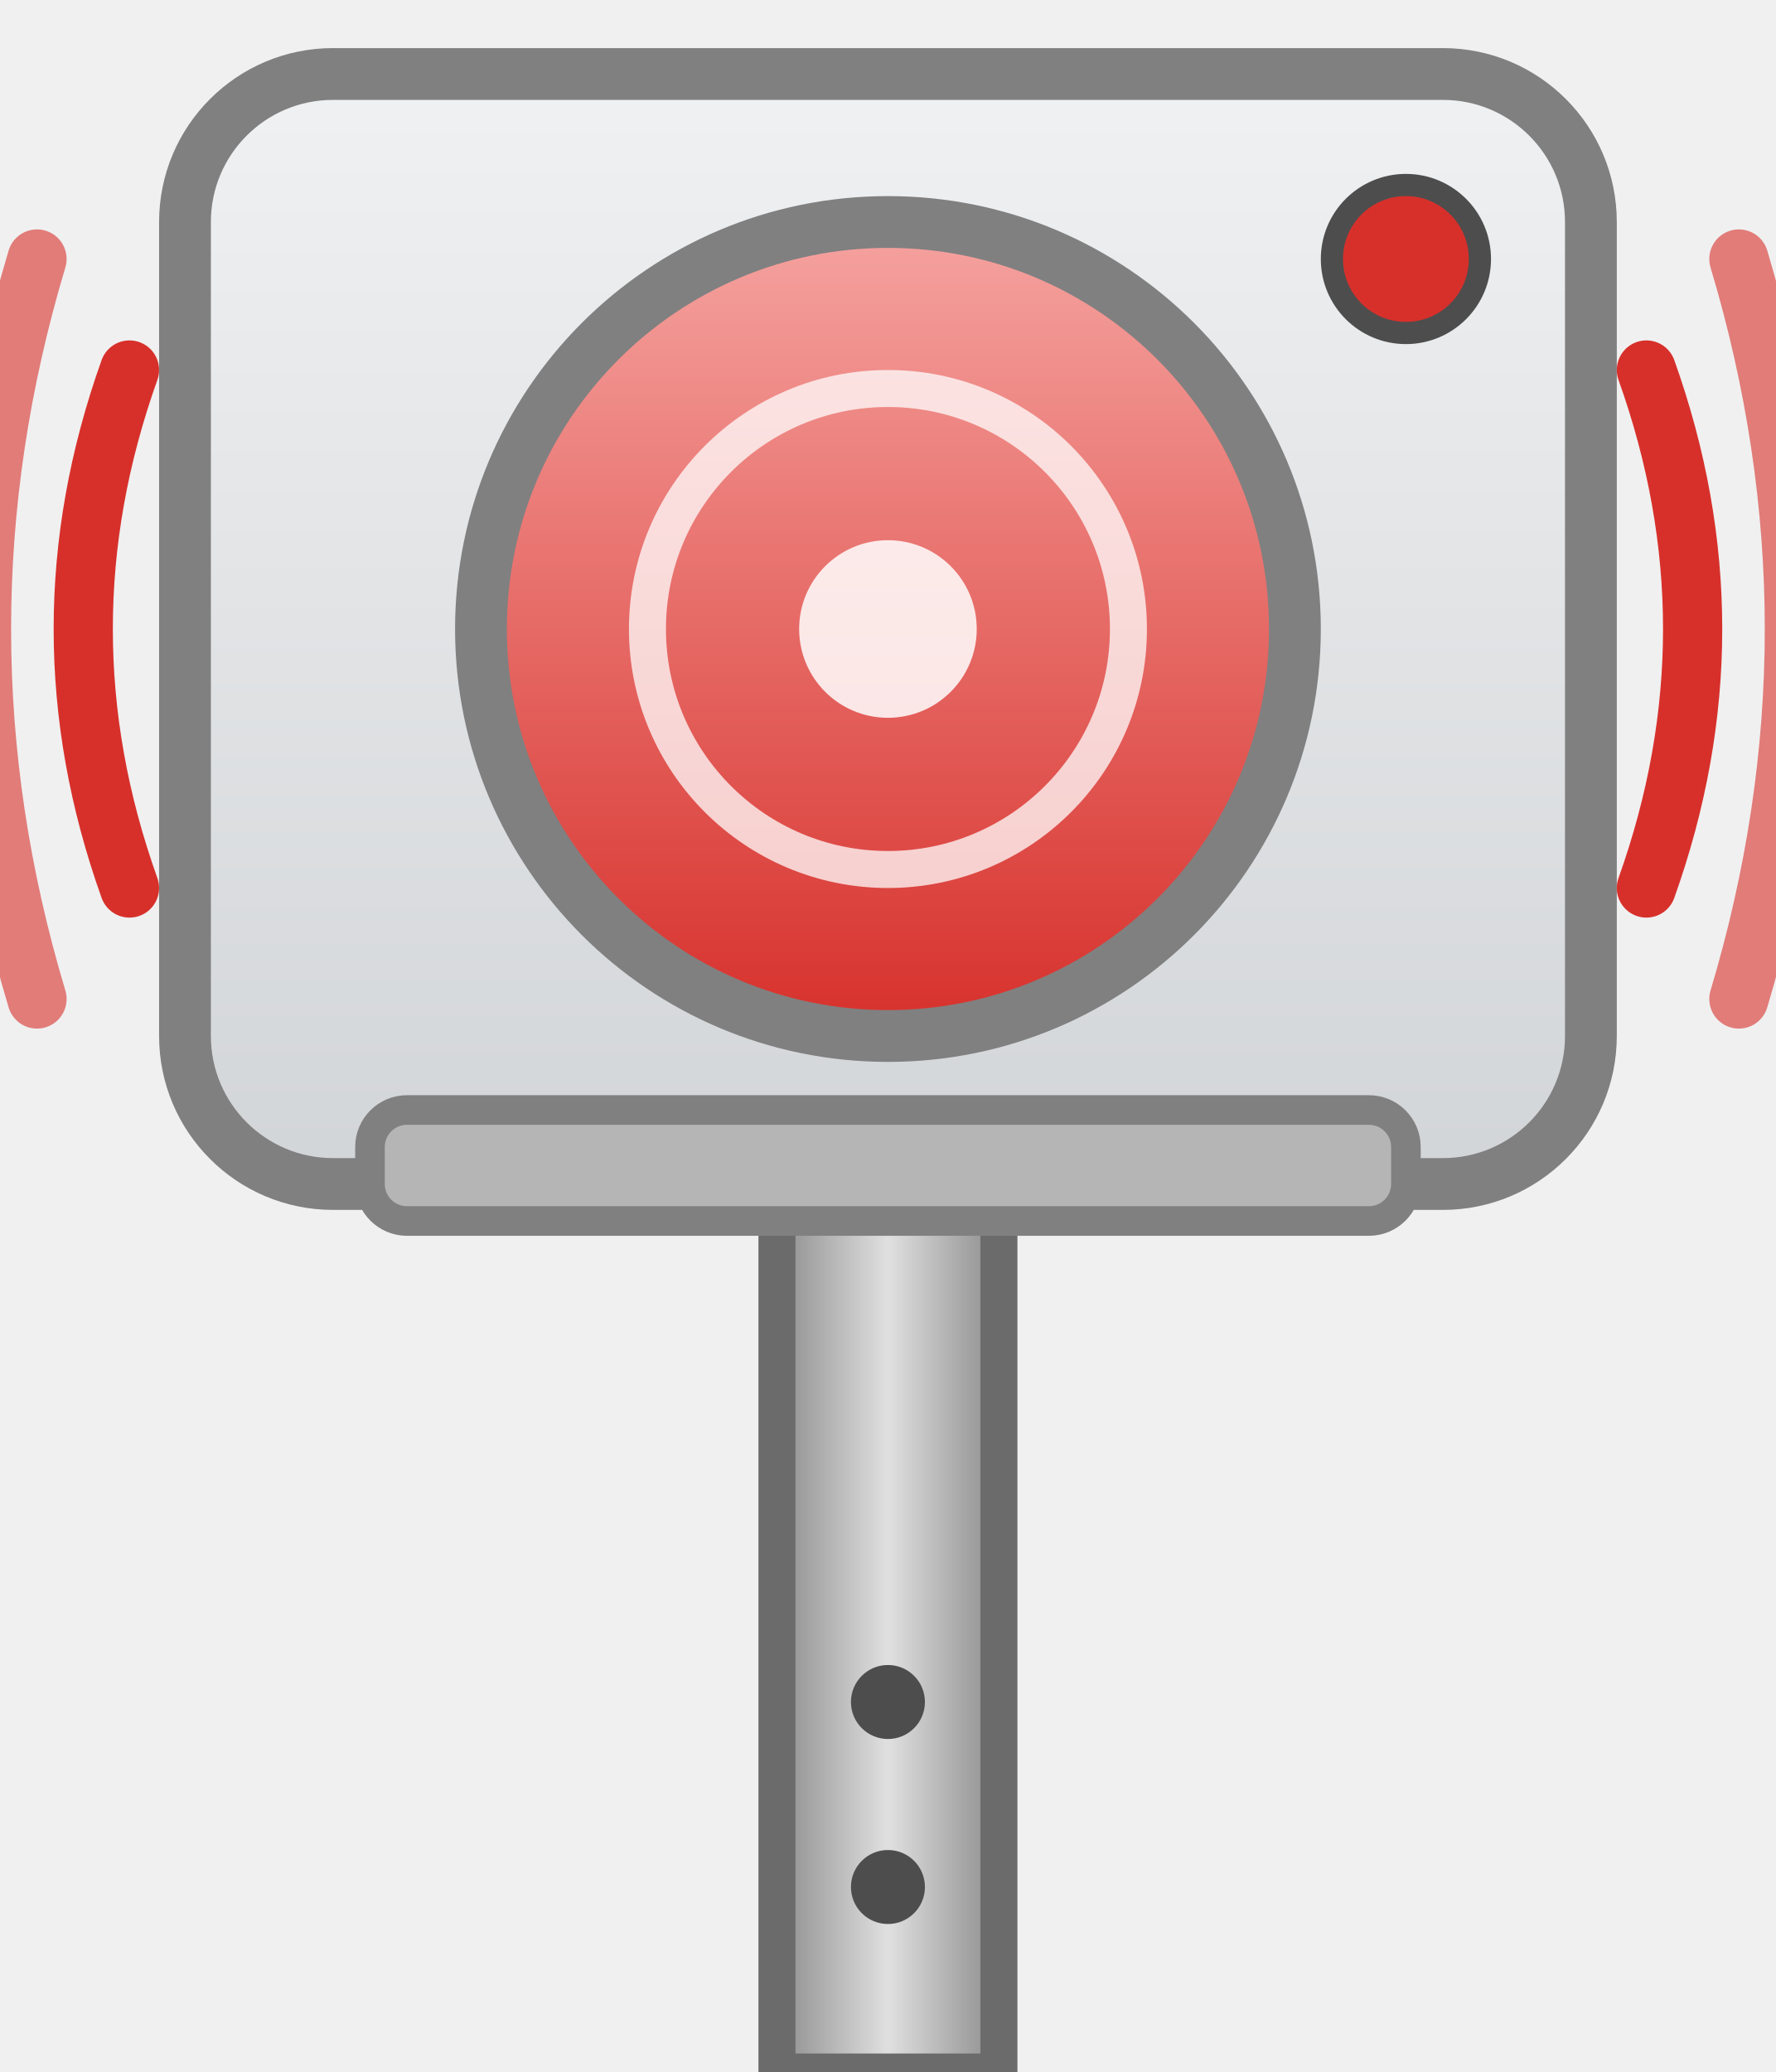
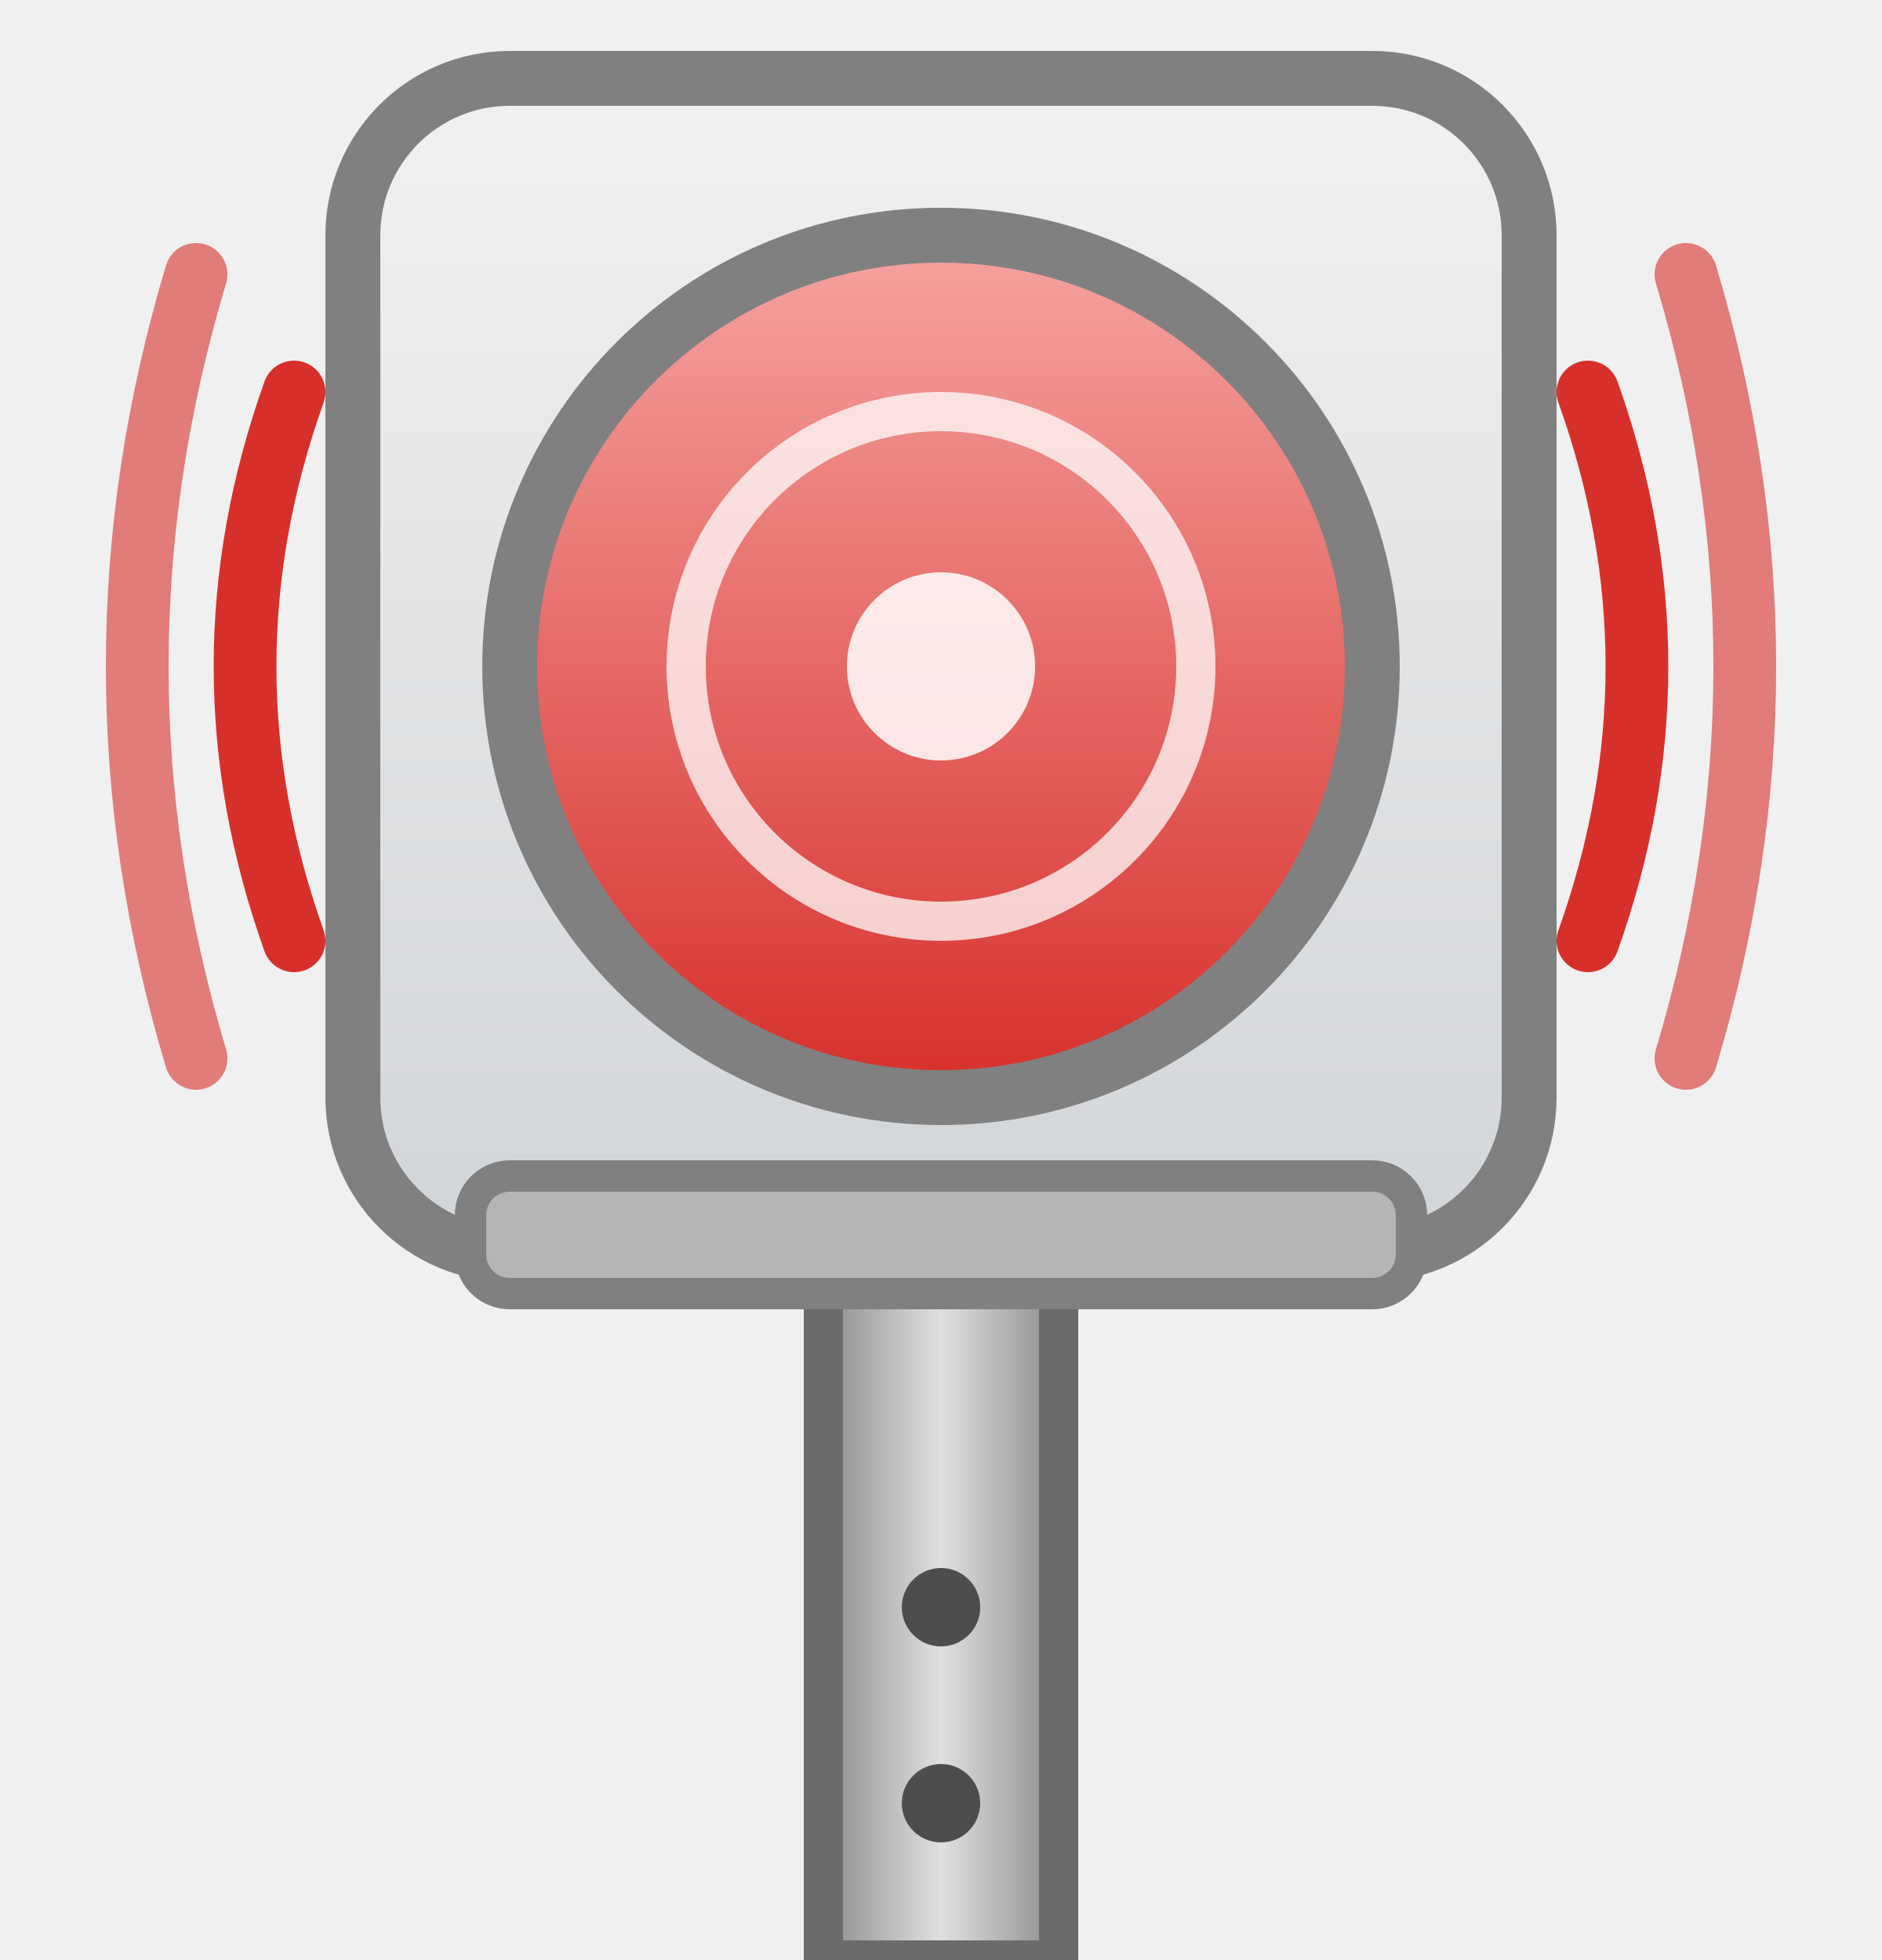
- <svg xmlns="http://www.w3.org/2000/svg" width="48" height="56" viewBox="0 0 48 56" role="img">
+ <svg xmlns="http://www.w3.org/2000/svg" width="48" height="50" viewBox="0 0 48 50" role="img">
  <defs>
    <linearGradient id="gG" x1="0" y1="0" x2="0" y2="1">
      <stop offset="0" stop-color="#F0F1F2" />
      <stop offset="1" stop-color="#D2D5D8" />
    </linearGradient>
    <linearGradient id="gR" x1="0" y1="0" x2="1" y2="0">
      <stop offset="0" stop-color="#8C8C8C" />
      <stop offset="0.5" stop-color="#E0E0E0" />
      <stop offset="1" stop-color="#8C8C8C" />
    </linearGradient>
    <linearGradient id="gK" x1="0" y1="0" x2="0" y2="1">
      <stop offset="0" stop-color="#F5A3A0" />
      <stop offset="1" stop-color="#D7302B" />
    </linearGradient>
  </defs>
-   <rect x="21" y="30" width="6" height="26" fill="url(#gR)" stroke="#6B6B6B" stroke-width="1" />
+   <rect x="21" y="30" width="6" height="20" fill="url(#gR)" stroke="#6B6B6B" stroke-width="1" />
  <g fill="#4D4D4D">
+     <circle cx="24" cy="41" r="1" />
    <circle cx="24" cy="46" r="1" />
-     <circle cx="24" cy="51" r="1" />
  </g>
-   <rect x="5" y="2" width="38" height="30" rx="4" fill="url(#gG)" stroke="#808080" stroke-width="1.4" />
-   <rect x="10" y="30" width="28" height="3" rx="1" fill="#B5B5B5" stroke="#808080" stroke-width="0.8" />
+   <rect x="9" y="2" width="30" height="30" rx="4" fill="url(#gG)" stroke="#808080" stroke-width="1.4" />
+   <rect x="12" y="30" width="24" height="3" rx="1" fill="#B5B5B5" stroke="#808080" stroke-width="0.8" />
  <g>
    <animate attributeName="opacity" values="1;0.45;1" keyTimes="0;0.5;1" calcMode="spline" keySplines="0.45 0 0.55 1;0.45 0 0.55 1" dur="0.6s" repeatCount="indefinite" />
    <circle cx="24" cy="17" r="11" fill="url(#gK)" />
  </g>
  <circle cx="24" cy="17" r="11" fill="none" stroke="#808080" stroke-width="1.4" />
  <circle cx="24" cy="17" r="6.5" fill="none" stroke="#FFFFFF" stroke-opacity="0.75" stroke-width="1" />
  <circle cx="24" cy="17" r="2.4" fill="#FFFFFF" fill-opacity="0.85" />
-   <circle cx="38" cy="7" r="2" fill="#D7302B" stroke="#4D4D4D" stroke-width="0.6">
-     <animate attributeName="opacity" values="1;0.15" dur="0.5s" calcMode="discrete" repeatCount="indefinite" />
-   </circle>
  <g opacity="0">
    <animate attributeName="opacity" values="0;0.95;0" dur="1.5s" begin="0s" repeatCount="indefinite" />
    <animateTransform attributeName="transform" type="translate" values="0 4;0 -4" dur="1.5s" begin="0s" repeatCount="indefinite" />
    <path d="M18,19 a2.6,2.6 0 0 1 2,-4 a3.2,3.2 0 0 1 5.5,0.5 a2.4,2.4 0 0 1 1,4.2 h-7 a2,2 0 0 1 -1.5,-0.7 z" fill="#5A5A5A" stroke="#3A3A3A" stroke-width="0.6" />
  </g>
  <g opacity="0">
    <animate attributeName="opacity" values="0;0.95;0" dur="1.5s" begin="0.5s" repeatCount="indefinite" />
    <animateTransform attributeName="transform" type="translate" values="0 4;0 -4" dur="1.5s" begin="0.5s" repeatCount="indefinite" />
    <path d="M20,19 a2.6,2.6 0 0 1 2,-4 a3.2,3.2 0 0 1 5.5,0.5 a2.4,2.4 0 0 1 1,4.2 h-7 a2,2 0 0 1 -1.5,-0.7 z" fill="#5A5A5A" stroke="#3A3A3A" stroke-width="0.6" />
  </g>
  <g opacity="0">
    <animate attributeName="opacity" values="0;0.95;0" dur="1.5s" begin="1s" repeatCount="indefinite" />
    <animateTransform attributeName="transform" type="translate" values="0 4;0 -4" dur="1.5s" begin="1s" repeatCount="indefinite" />
    <path d="M22,19 a2.6,2.6 0 0 1 2,-4 a3.2,3.2 0 0 1 5.5,0.5 a2.4,2.4 0 0 1 1,4.2 h-7 a2,2 0 0 1 -1.5,-0.7 z" fill="#5A5A5A" stroke="#3A3A3A" stroke-width="0.6" />
  </g>
  <g fill="none" stroke="#D7302B" stroke-width="1.6" stroke-linecap="round">
    <animate attributeName="opacity" values="1;0.15" dur="0.5s" calcMode="discrete" repeatCount="indefinite" />
-     <path d="M3.5,10.0 q-2.5,7 0,14" />
-     <path d="M1.0,7.0 q-3,10 0,20" stroke-opacity="0.6" />
-     <path d="M44.5,10.0 q2.5,7 0,14" />
-     <path d="M47.0,7.0 q3,10 0,20" stroke-opacity="0.6" />
+     <path d="M7.5,10.0 q-2.5,7 0,14" />
+     <path d="M5.0,7.0 q-3,10 0,20" stroke-opacity="0.6" />
+     <path d="M40.5,10.0 q2.5,7 0,14" />
+     <path d="M43.0,7.0 q3,10 0,20" stroke-opacity="0.6" />
  </g>
</svg>
